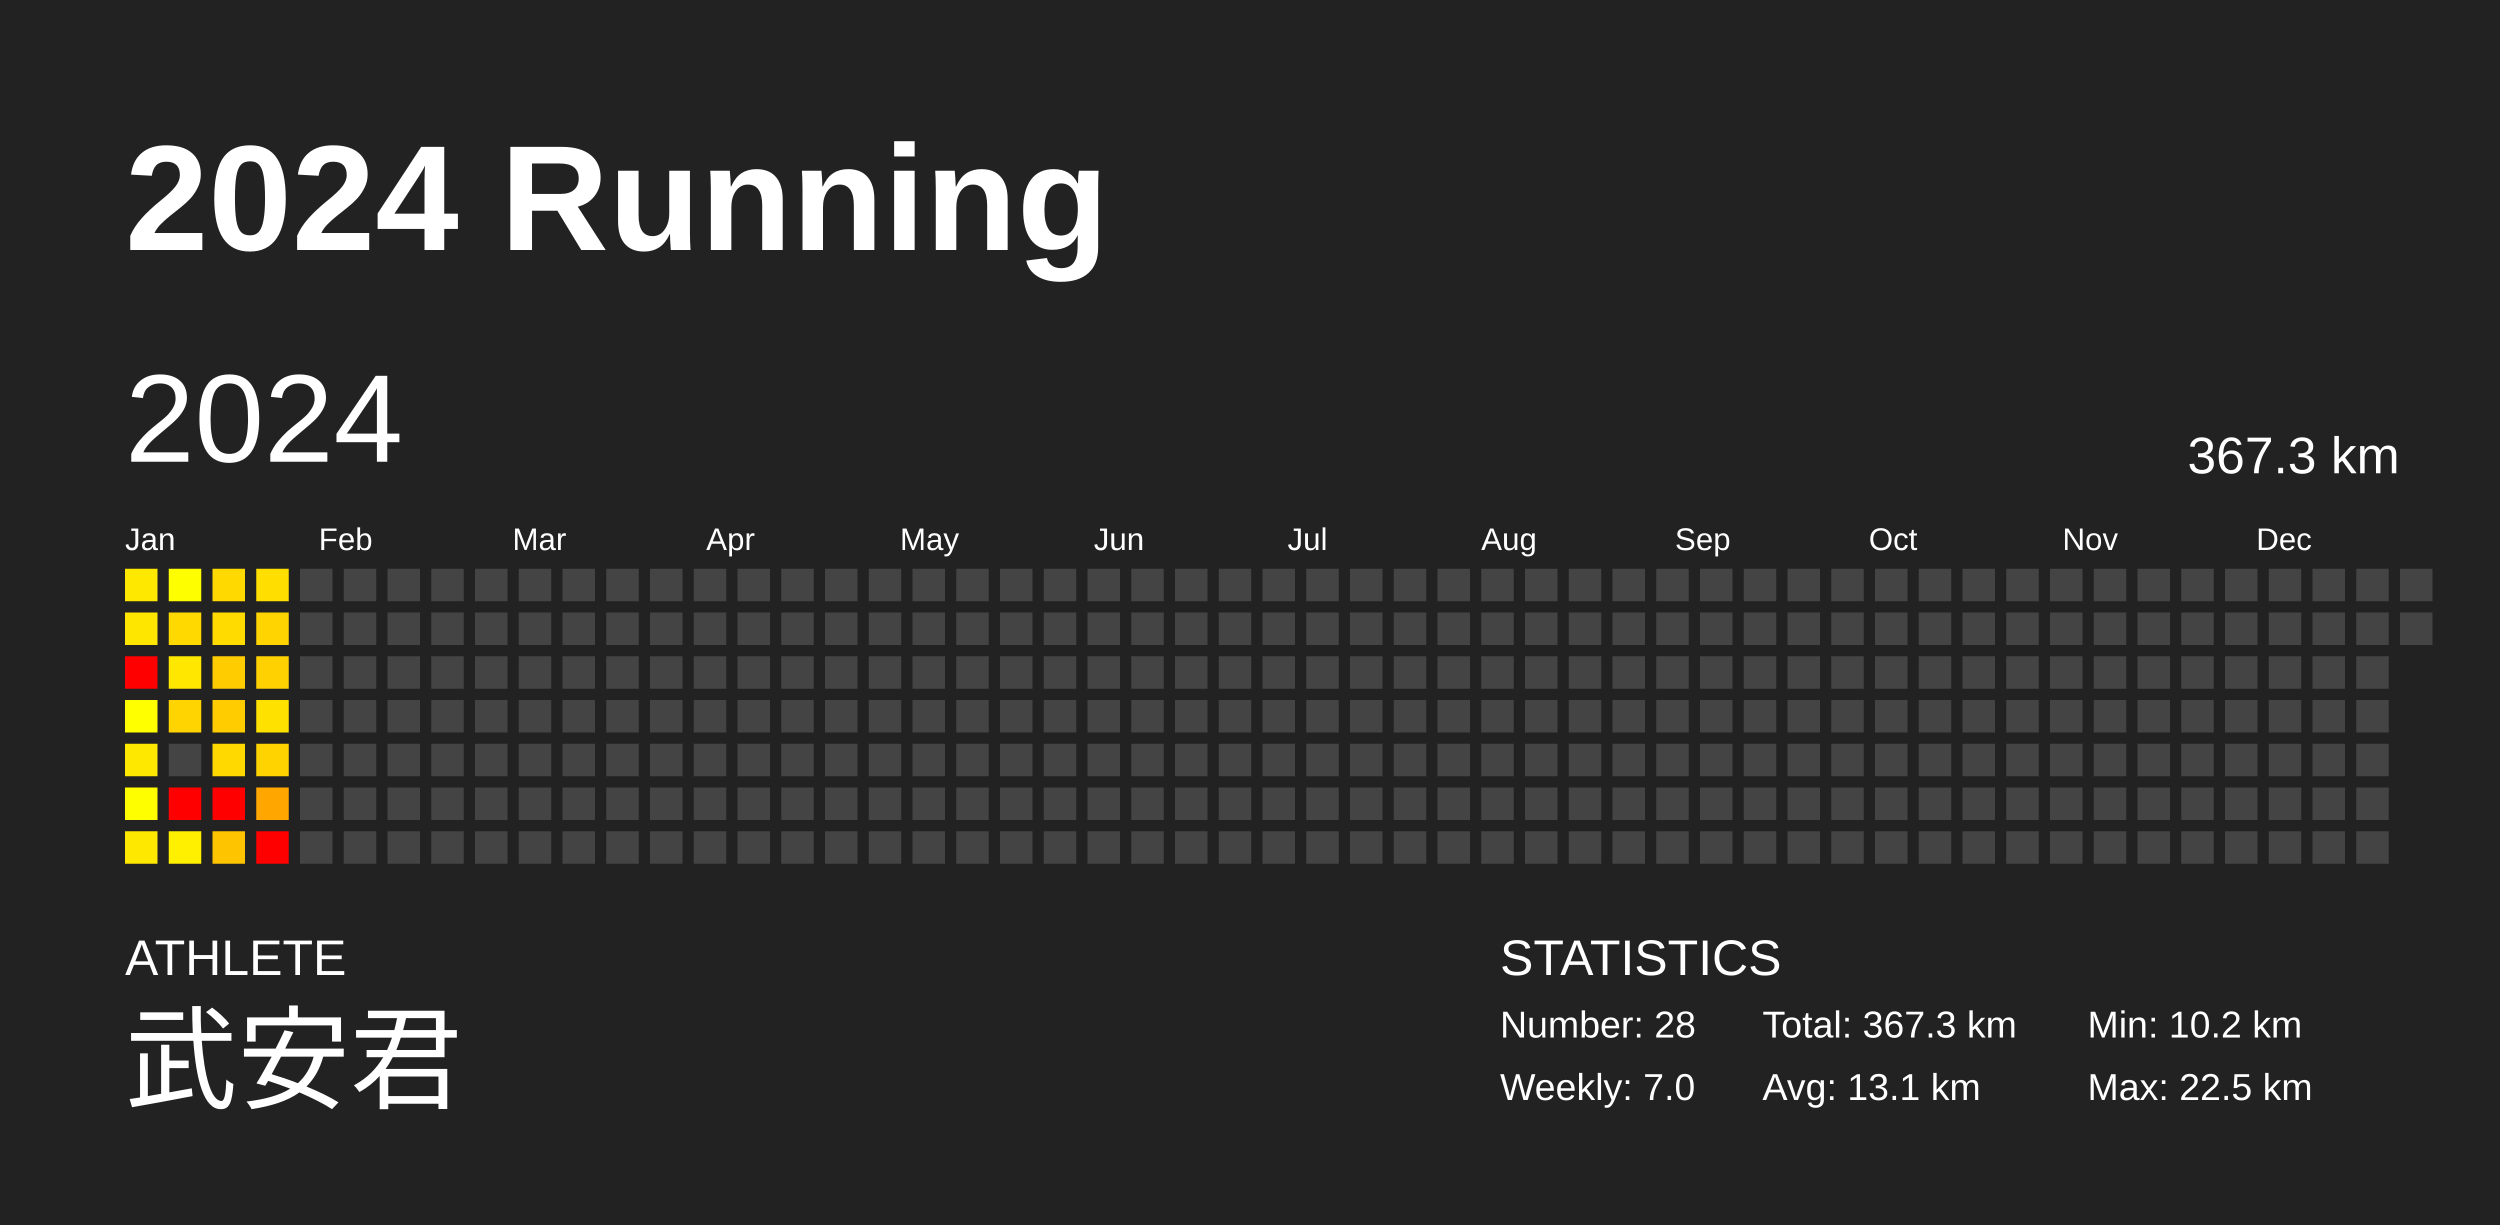
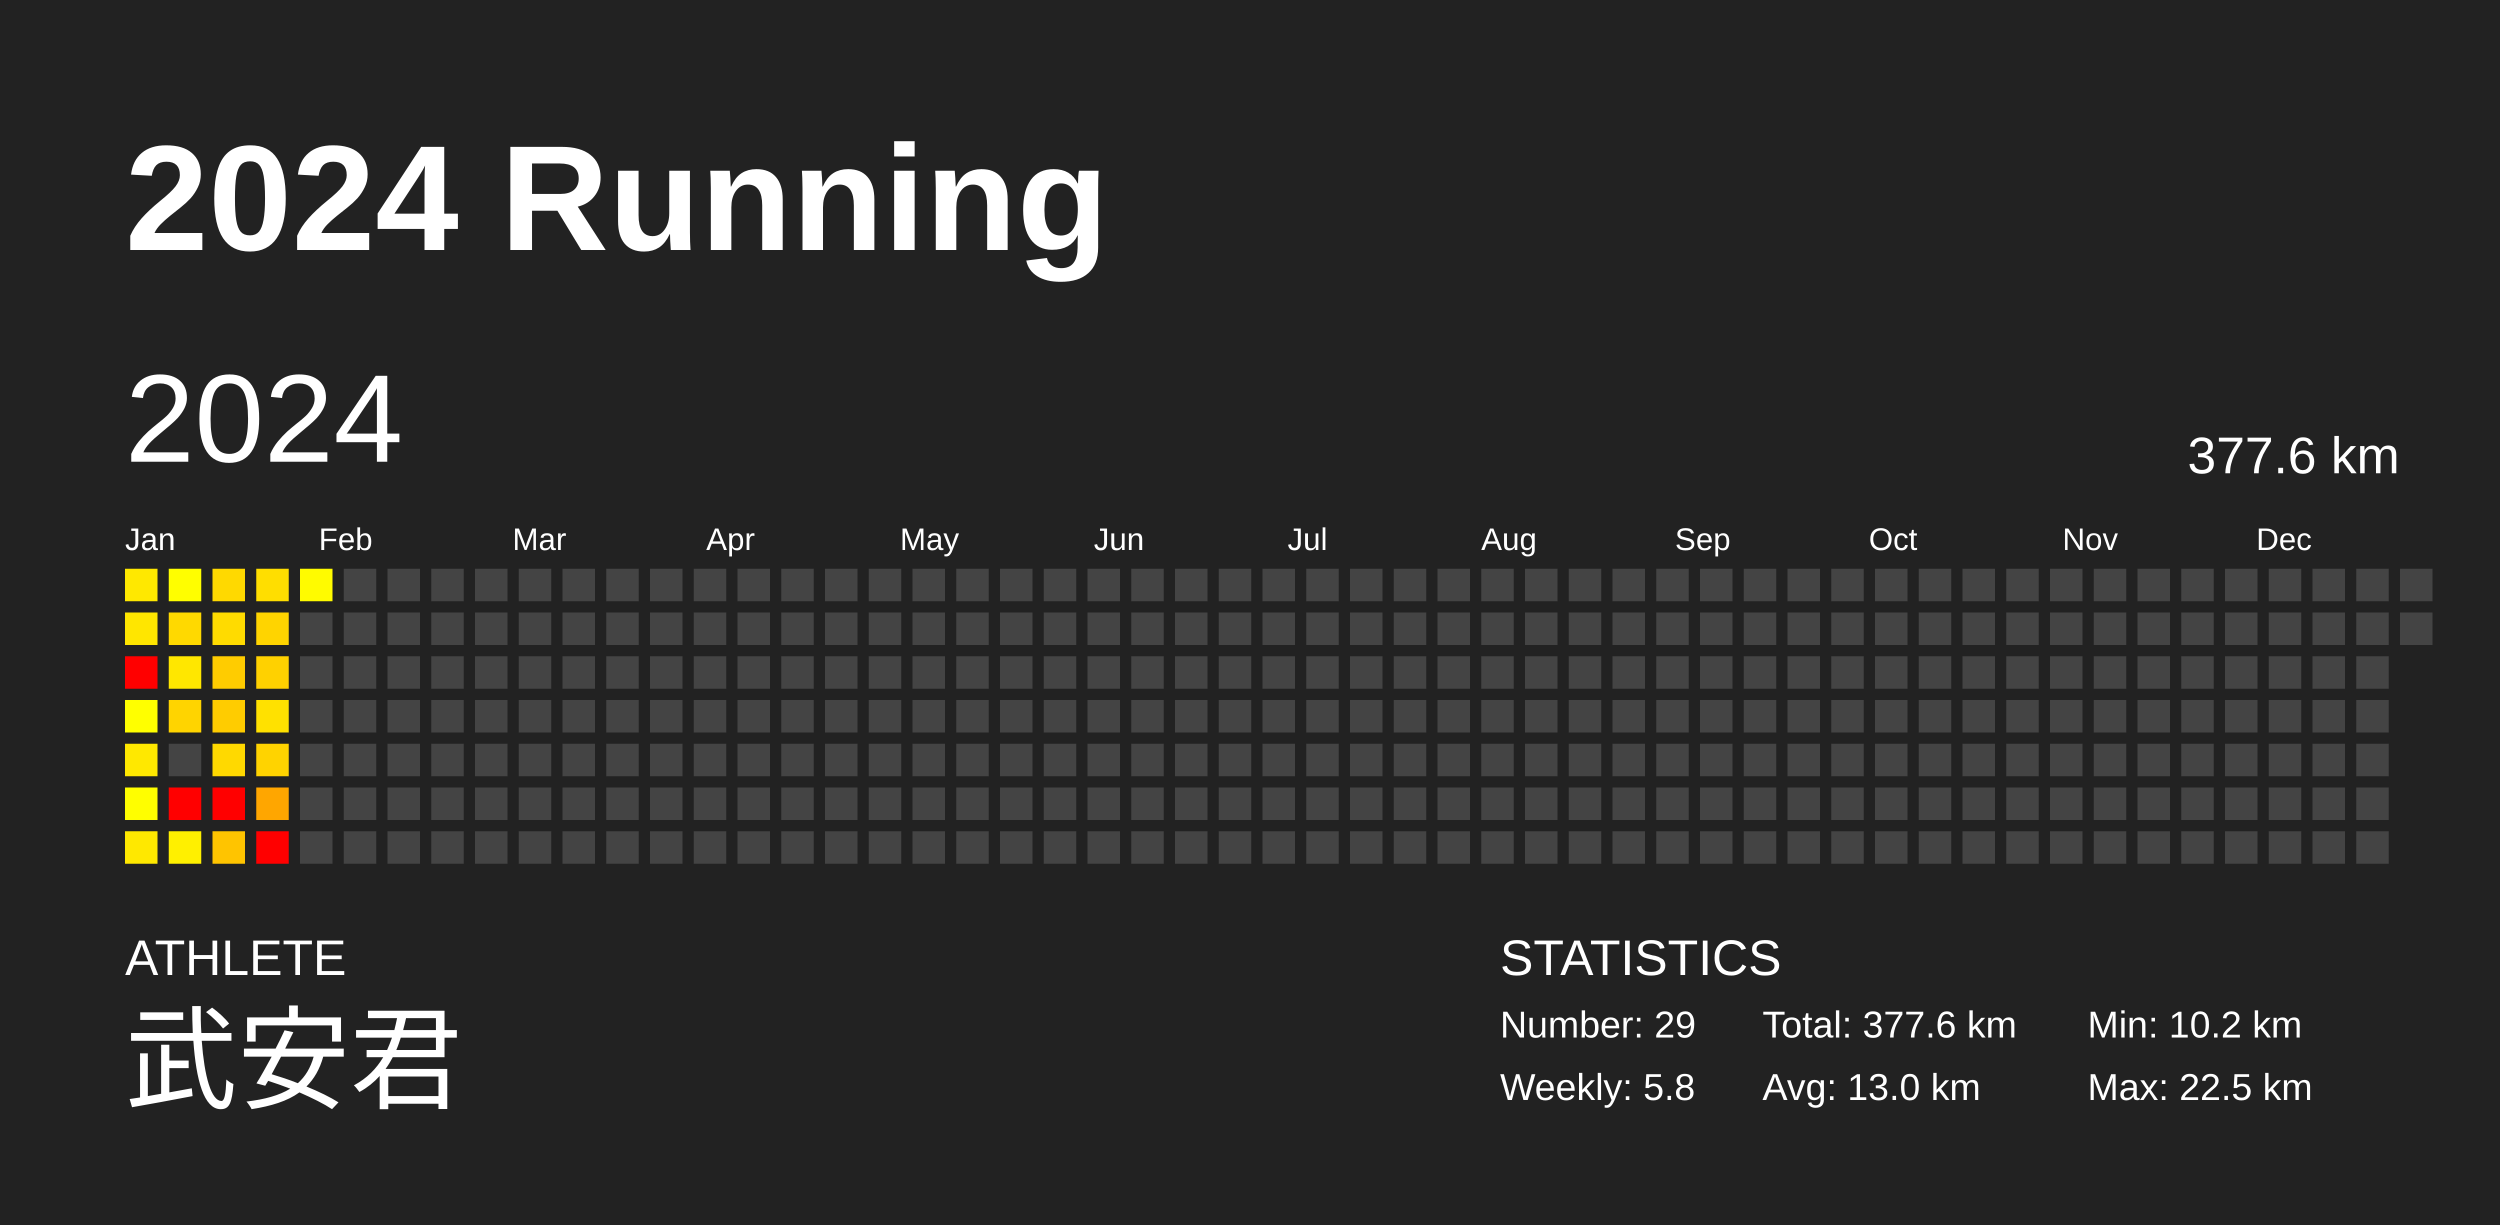
<svg xmlns="http://www.w3.org/2000/svg" baseProfile="full" height="98mm" version="1.1" viewBox="0,0,200,98" width="200mm">
  <defs />
  <rect fill="#222222" height="98" width="200" x="0" y="0" />
  <text fill="#FFFFFF" style="font-size:12px; font-family:Arial; font-weight:bold;" x="10" y="20">2024 Running</text>
  <text fill="#FFFFFF" style="font-size:4px; font-family:Arial" x="10" y="78">ATHLETE</text>
  <text fill="#FFFFFF" style="font-size:9px; font-family:Arial" x="10" y="88">武安君</text>
  <text fill="#FFFFFF" style="font-size:4px; font-family:Arial" x="120" y="78">STATISTICS</text>
-   <text fill="#FFFFFF" style="font-size:3px; font-family:Arial" x="120" y="83">Number: 28</text>
-   <text fill="#FFFFFF" style="font-size:3px; font-family:Arial" x="120" y="88">Weekly: 7.0</text>
-   <text fill="#FFFFFF" style="font-size:3px; font-family:Arial" x="141" y="83">Total: 367.3 km</text>
-   <text fill="#FFFFFF" style="font-size:3px; font-family:Arial" x="141" y="88">Avg: 13.1 km</text>
+   <text fill="#FFFFFF" style="font-size:3px; font-family:Arial" x="120" y="83">Number: 29</text>
+   <text fill="#FFFFFF" style="font-size:3px; font-family:Arial" x="120" y="88">Weekly: 5.8</text>
+   <text fill="#FFFFFF" style="font-size:3px; font-family:Arial" x="141" y="83">Total: 377.6 km</text>
+   <text fill="#FFFFFF" style="font-size:3px; font-family:Arial" x="141" y="88">Avg: 13.0 km</text>
  <text fill="#FFFFFF" style="font-size:3px; font-family:Arial" x="167" y="83">Min: 10.2 km</text>
  <text fill="#FFFFFF" style="font-size:3px; font-family:Arial" x="167" y="88">Max: 22.5 km</text>
  <text dominant-baseline="hanging" fill="#FFFFFF" style="font-size:10.0px; font-family:Arial;" x="10" y="30">2024</text>
-   <text dominant-baseline="hanging" fill="#FFFFFF" style="font-size:4.125px; font-family:Arial;" x="175" y="35">367.3 km</text>
+   <text dominant-baseline="hanging" fill="#FFFFFF" style="font-size:4.125px; font-family:Arial;" x="175" y="35">377.6 km</text>
  <text fill="#FFFFFF" style="font-size:2.5px; font-family:Arial" x="10.0" y="44">Jan</text>
  <text fill="#FFFFFF" style="font-size:2.5px; font-family:Arial" x="25.5" y="44">Feb</text>
  <text fill="#FFFFFF" style="font-size:2.5px; font-family:Arial" x="41.0" y="44">Mar</text>
  <text fill="#FFFFFF" style="font-size:2.5px; font-family:Arial" x="56.5" y="44">Apr</text>
  <text fill="#FFFFFF" style="font-size:2.5px; font-family:Arial" x="72.0" y="44">May</text>
  <text fill="#FFFFFF" style="font-size:2.5px; font-family:Arial" x="87.5" y="44">Jun</text>
  <text fill="#FFFFFF" style="font-size:2.5px; font-family:Arial" x="103.0" y="44">Jul</text>
  <text fill="#FFFFFF" style="font-size:2.5px; font-family:Arial" x="118.5" y="44">Aug</text>
  <text fill="#FFFFFF" style="font-size:2.5px; font-family:Arial" x="134.0" y="44">Sep</text>
  <text fill="#FFFFFF" style="font-size:2.5px; font-family:Arial" x="149.5" y="44">Oct</text>
  <text fill="#FFFFFF" style="font-size:2.5px; font-family:Arial" x="165.0" y="44">Nov</text>
  <text fill="#FFFFFF" style="font-size:2.5px; font-family:Arial" x="180.5" y="44">Dec</text>
  <rect fill="#ffe800" height="2.6" width="2.6" x="10.0" y="45.5" />
  <rect fill="#ffe600" height="2.6" width="2.6" x="10.0" y="49.0" />
  <rect fill="red" height="2.6" width="2.6" x="10.0" y="52.5" />
  <rect fill="#ffff00" height="2.6" width="2.6" x="10.0" y="56.0" />
  <rect fill="#ffe800" height="2.6" width="2.6" x="10.0" y="59.5" />
  <rect fill="#fffe00" height="2.6" width="2.6" x="10.0" y="63.0" />
  <rect fill="#ffe800" height="2.6" width="2.6" x="10.0" y="66.5" />
  <rect fill="#fffe00" height="2.6" width="2.6" x="13.5" y="45.5" />
  <rect fill="#ffd900" height="2.6" width="2.6" x="13.5" y="49.0" />
  <rect fill="#ffe700" height="2.6" width="2.6" x="13.5" y="52.5" />
  <rect fill="#ffd400" height="2.6" width="2.6" x="13.5" y="56.0" />
  <rect fill="#444444" height="2.6" width="2.6" x="13.5" y="59.5" />
  <rect fill="red" height="2.6" width="2.6" x="13.5" y="63.0" />
  <rect fill="#fff000" height="2.6" width="2.6" x="13.5" y="66.5" />
  <rect fill="#ffd900" height="2.6" width="2.6" x="17.0" y="45.5" />
  <rect fill="#ffdb00" height="2.6" width="2.6" x="17.0" y="49.0" />
  <rect fill="#ffcc00" height="2.6" width="2.6" x="17.0" y="52.5" />
  <rect fill="#ffcc00" height="2.6" width="2.6" x="17.0" y="56.0" />
  <rect fill="#ffd900" height="2.6" width="2.6" x="17.0" y="59.5" />
  <rect fill="red" height="2.6" width="2.6" x="17.0" y="63.0" />
  <rect fill="#ffc400" height="2.6" width="2.6" x="17.0" y="66.5" />
  <rect fill="#ffde00" height="2.6" width="2.6" x="20.5" y="45.5" />
  <rect fill="#ffd400" height="2.6" width="2.6" x="20.5" y="49.0" />
  <rect fill="#ffd100" height="2.6" width="2.6" x="20.5" y="52.5" />
  <rect fill="#ffe100" height="2.6" width="2.6" x="20.5" y="56.0" />
  <rect fill="#ffd300" height="2.6" width="2.6" x="20.5" y="59.5" />
  <rect fill="#ffa600" height="2.6" width="2.6" x="20.5" y="63.0" />
  <rect fill="red" height="2.6" width="2.6" x="20.5" y="66.5" />
-   <rect fill="#444444" height="2.6" width="2.6" x="24.0" y="45.5" />
+   <rect fill="#fffb00" height="2.6" width="2.6" x="24.0" y="45.5" />
  <rect fill="#444444" height="2.6" width="2.6" x="24.0" y="49.0" />
  <rect fill="#444444" height="2.6" width="2.6" x="24.0" y="52.5" />
  <rect fill="#444444" height="2.6" width="2.6" x="24.0" y="56.0" />
  <rect fill="#444444" height="2.6" width="2.6" x="24.0" y="59.5" />
  <rect fill="#444444" height="2.6" width="2.6" x="24.0" y="63.0" />
  <rect fill="#444444" height="2.6" width="2.6" x="24.0" y="66.5" />
  <rect fill="#444444" height="2.6" width="2.6" x="27.5" y="45.5" />
  <rect fill="#444444" height="2.6" width="2.6" x="27.5" y="49.0" />
  <rect fill="#444444" height="2.6" width="2.6" x="27.5" y="52.5" />
  <rect fill="#444444" height="2.6" width="2.6" x="27.5" y="56.0" />
  <rect fill="#444444" height="2.6" width="2.6" x="27.5" y="59.5" />
  <rect fill="#444444" height="2.6" width="2.6" x="27.5" y="63.0" />
  <rect fill="#444444" height="2.6" width="2.6" x="27.5" y="66.5" />
  <rect fill="#444444" height="2.6" width="2.6" x="31.0" y="45.5" />
  <rect fill="#444444" height="2.6" width="2.6" x="31.0" y="49.0" />
  <rect fill="#444444" height="2.6" width="2.6" x="31.0" y="52.5" />
  <rect fill="#444444" height="2.6" width="2.6" x="31.0" y="56.0" />
  <rect fill="#444444" height="2.6" width="2.6" x="31.0" y="59.5" />
  <rect fill="#444444" height="2.6" width="2.6" x="31.0" y="63.0" />
  <rect fill="#444444" height="2.6" width="2.6" x="31.0" y="66.5" />
  <rect fill="#444444" height="2.6" width="2.6" x="34.5" y="45.5" />
  <rect fill="#444444" height="2.6" width="2.6" x="34.5" y="49.0" />
  <rect fill="#444444" height="2.6" width="2.6" x="34.5" y="52.5" />
  <rect fill="#444444" height="2.6" width="2.6" x="34.5" y="56.0" />
  <rect fill="#444444" height="2.6" width="2.6" x="34.5" y="59.5" />
  <rect fill="#444444" height="2.6" width="2.6" x="34.5" y="63.0" />
  <rect fill="#444444" height="2.6" width="2.6" x="34.5" y="66.5" />
  <rect fill="#444444" height="2.6" width="2.6" x="38.0" y="45.5" />
  <rect fill="#444444" height="2.6" width="2.6" x="38.0" y="49.0" />
  <rect fill="#444444" height="2.6" width="2.6" x="38.0" y="52.5" />
  <rect fill="#444444" height="2.6" width="2.6" x="38.0" y="56.0" />
  <rect fill="#444444" height="2.6" width="2.6" x="38.0" y="59.5" />
  <rect fill="#444444" height="2.6" width="2.6" x="38.0" y="63.0" />
  <rect fill="#444444" height="2.6" width="2.6" x="38.0" y="66.5" />
  <rect fill="#444444" height="2.6" width="2.6" x="41.5" y="45.5" />
  <rect fill="#444444" height="2.6" width="2.6" x="41.5" y="49.0" />
  <rect fill="#444444" height="2.6" width="2.6" x="41.5" y="52.5" />
  <rect fill="#444444" height="2.6" width="2.6" x="41.5" y="56.0" />
  <rect fill="#444444" height="2.6" width="2.6" x="41.5" y="59.5" />
  <rect fill="#444444" height="2.6" width="2.6" x="41.5" y="63.0" />
  <rect fill="#444444" height="2.6" width="2.6" x="41.5" y="66.5" />
  <rect fill="#444444" height="2.6" width="2.6" x="45.0" y="45.5" />
  <rect fill="#444444" height="2.6" width="2.6" x="45.0" y="49.0" />
  <rect fill="#444444" height="2.6" width="2.6" x="45.0" y="52.5" />
  <rect fill="#444444" height="2.6" width="2.6" x="45.0" y="56.0" />
  <rect fill="#444444" height="2.6" width="2.6" x="45.0" y="59.5" />
  <rect fill="#444444" height="2.6" width="2.6" x="45.0" y="63.0" />
  <rect fill="#444444" height="2.6" width="2.6" x="45.0" y="66.5" />
  <rect fill="#444444" height="2.6" width="2.6" x="48.5" y="45.5" />
  <rect fill="#444444" height="2.6" width="2.6" x="48.5" y="49.0" />
  <rect fill="#444444" height="2.6" width="2.6" x="48.5" y="52.5" />
  <rect fill="#444444" height="2.6" width="2.6" x="48.5" y="56.0" />
  <rect fill="#444444" height="2.6" width="2.6" x="48.5" y="59.5" />
  <rect fill="#444444" height="2.6" width="2.6" x="48.5" y="63.0" />
  <rect fill="#444444" height="2.6" width="2.6" x="48.5" y="66.5" />
  <rect fill="#444444" height="2.6" width="2.6" x="52.0" y="45.5" />
  <rect fill="#444444" height="2.6" width="2.6" x="52.0" y="49.0" />
  <rect fill="#444444" height="2.6" width="2.6" x="52.0" y="52.5" />
  <rect fill="#444444" height="2.6" width="2.6" x="52.0" y="56.0" />
  <rect fill="#444444" height="2.6" width="2.6" x="52.0" y="59.5" />
  <rect fill="#444444" height="2.6" width="2.6" x="52.0" y="63.0" />
  <rect fill="#444444" height="2.6" width="2.6" x="52.0" y="66.5" />
  <rect fill="#444444" height="2.6" width="2.6" x="55.5" y="45.5" />
  <rect fill="#444444" height="2.6" width="2.6" x="55.5" y="49.0" />
  <rect fill="#444444" height="2.6" width="2.6" x="55.5" y="52.5" />
  <rect fill="#444444" height="2.6" width="2.6" x="55.5" y="56.0" />
  <rect fill="#444444" height="2.6" width="2.6" x="55.5" y="59.5" />
  <rect fill="#444444" height="2.6" width="2.6" x="55.5" y="63.0" />
  <rect fill="#444444" height="2.6" width="2.6" x="55.5" y="66.5" />
  <rect fill="#444444" height="2.6" width="2.6" x="59.0" y="45.5" />
  <rect fill="#444444" height="2.6" width="2.6" x="59.0" y="49.0" />
  <rect fill="#444444" height="2.6" width="2.6" x="59.0" y="52.5" />
  <rect fill="#444444" height="2.6" width="2.6" x="59.0" y="56.0" />
  <rect fill="#444444" height="2.6" width="2.6" x="59.0" y="59.5" />
  <rect fill="#444444" height="2.6" width="2.6" x="59.0" y="63.0" />
  <rect fill="#444444" height="2.6" width="2.6" x="59.0" y="66.5" />
  <rect fill="#444444" height="2.6" width="2.6" x="62.5" y="45.5" />
  <rect fill="#444444" height="2.6" width="2.6" x="62.5" y="49.0" />
  <rect fill="#444444" height="2.6" width="2.6" x="62.5" y="52.5" />
  <rect fill="#444444" height="2.6" width="2.6" x="62.5" y="56.0" />
  <rect fill="#444444" height="2.6" width="2.6" x="62.5" y="59.5" />
  <rect fill="#444444" height="2.6" width="2.6" x="62.5" y="63.0" />
  <rect fill="#444444" height="2.6" width="2.6" x="62.5" y="66.5" />
  <rect fill="#444444" height="2.6" width="2.6" x="66.0" y="45.5" />
  <rect fill="#444444" height="2.6" width="2.6" x="66.0" y="49.0" />
  <rect fill="#444444" height="2.6" width="2.6" x="66.0" y="52.5" />
  <rect fill="#444444" height="2.6" width="2.6" x="66.0" y="56.0" />
  <rect fill="#444444" height="2.6" width="2.6" x="66.0" y="59.5" />
  <rect fill="#444444" height="2.6" width="2.6" x="66.0" y="63.0" />
  <rect fill="#444444" height="2.6" width="2.6" x="66.0" y="66.5" />
  <rect fill="#444444" height="2.6" width="2.6" x="69.5" y="45.5" />
  <rect fill="#444444" height="2.6" width="2.6" x="69.5" y="49.0" />
  <rect fill="#444444" height="2.6" width="2.6" x="69.5" y="52.5" />
  <rect fill="#444444" height="2.6" width="2.6" x="69.5" y="56.0" />
  <rect fill="#444444" height="2.6" width="2.6" x="69.5" y="59.5" />
  <rect fill="#444444" height="2.6" width="2.6" x="69.5" y="63.0" />
  <rect fill="#444444" height="2.6" width="2.6" x="69.5" y="66.5" />
  <rect fill="#444444" height="2.6" width="2.6" x="73.0" y="45.5" />
  <rect fill="#444444" height="2.6" width="2.6" x="73.0" y="49.0" />
  <rect fill="#444444" height="2.6" width="2.6" x="73.0" y="52.5" />
  <rect fill="#444444" height="2.6" width="2.6" x="73.0" y="56.0" />
  <rect fill="#444444" height="2.6" width="2.6" x="73.0" y="59.5" />
  <rect fill="#444444" height="2.6" width="2.6" x="73.0" y="63.0" />
  <rect fill="#444444" height="2.6" width="2.6" x="73.0" y="66.5" />
  <rect fill="#444444" height="2.6" width="2.6" x="76.5" y="45.5" />
  <rect fill="#444444" height="2.6" width="2.6" x="76.5" y="49.0" />
  <rect fill="#444444" height="2.6" width="2.6" x="76.5" y="52.5" />
  <rect fill="#444444" height="2.6" width="2.6" x="76.5" y="56.0" />
  <rect fill="#444444" height="2.6" width="2.6" x="76.5" y="59.5" />
  <rect fill="#444444" height="2.6" width="2.6" x="76.5" y="63.0" />
  <rect fill="#444444" height="2.6" width="2.6" x="76.5" y="66.5" />
  <rect fill="#444444" height="2.6" width="2.6" x="80.0" y="45.5" />
  <rect fill="#444444" height="2.6" width="2.6" x="80.0" y="49.0" />
  <rect fill="#444444" height="2.6" width="2.6" x="80.0" y="52.5" />
  <rect fill="#444444" height="2.6" width="2.6" x="80.0" y="56.0" />
  <rect fill="#444444" height="2.6" width="2.6" x="80.0" y="59.5" />
  <rect fill="#444444" height="2.6" width="2.6" x="80.0" y="63.0" />
  <rect fill="#444444" height="2.6" width="2.6" x="80.0" y="66.5" />
  <rect fill="#444444" height="2.6" width="2.6" x="83.5" y="45.5" />
  <rect fill="#444444" height="2.6" width="2.6" x="83.5" y="49.0" />
  <rect fill="#444444" height="2.6" width="2.6" x="83.5" y="52.5" />
  <rect fill="#444444" height="2.6" width="2.6" x="83.5" y="56.0" />
  <rect fill="#444444" height="2.6" width="2.6" x="83.5" y="59.5" />
  <rect fill="#444444" height="2.6" width="2.6" x="83.5" y="63.0" />
  <rect fill="#444444" height="2.6" width="2.6" x="83.5" y="66.5" />
  <rect fill="#444444" height="2.6" width="2.6" x="87.0" y="45.5" />
  <rect fill="#444444" height="2.6" width="2.6" x="87.0" y="49.0" />
  <rect fill="#444444" height="2.6" width="2.6" x="87.0" y="52.5" />
  <rect fill="#444444" height="2.6" width="2.6" x="87.0" y="56.0" />
  <rect fill="#444444" height="2.6" width="2.6" x="87.0" y="59.5" />
  <rect fill="#444444" height="2.6" width="2.6" x="87.0" y="63.0" />
  <rect fill="#444444" height="2.6" width="2.6" x="87.0" y="66.5" />
  <rect fill="#444444" height="2.6" width="2.6" x="90.5" y="45.5" />
  <rect fill="#444444" height="2.6" width="2.6" x="90.5" y="49.0" />
  <rect fill="#444444" height="2.6" width="2.6" x="90.5" y="52.5" />
  <rect fill="#444444" height="2.6" width="2.6" x="90.5" y="56.0" />
  <rect fill="#444444" height="2.6" width="2.6" x="90.5" y="59.5" />
  <rect fill="#444444" height="2.6" width="2.6" x="90.5" y="63.0" />
  <rect fill="#444444" height="2.6" width="2.6" x="90.5" y="66.5" />
  <rect fill="#444444" height="2.6" width="2.6" x="94.0" y="45.5" />
  <rect fill="#444444" height="2.6" width="2.6" x="94.0" y="49.0" />
  <rect fill="#444444" height="2.6" width="2.6" x="94.0" y="52.5" />
  <rect fill="#444444" height="2.6" width="2.6" x="94.0" y="56.0" />
  <rect fill="#444444" height="2.6" width="2.6" x="94.0" y="59.5" />
  <rect fill="#444444" height="2.6" width="2.6" x="94.0" y="63.0" />
  <rect fill="#444444" height="2.6" width="2.6" x="94.0" y="66.5" />
  <rect fill="#444444" height="2.6" width="2.6" x="97.5" y="45.5" />
  <rect fill="#444444" height="2.6" width="2.6" x="97.5" y="49.0" />
  <rect fill="#444444" height="2.6" width="2.6" x="97.5" y="52.5" />
  <rect fill="#444444" height="2.6" width="2.6" x="97.5" y="56.0" />
  <rect fill="#444444" height="2.6" width="2.6" x="97.5" y="59.5" />
  <rect fill="#444444" height="2.6" width="2.6" x="97.5" y="63.0" />
  <rect fill="#444444" height="2.6" width="2.6" x="97.5" y="66.5" />
  <rect fill="#444444" height="2.6" width="2.6" x="101.0" y="45.5" />
  <rect fill="#444444" height="2.6" width="2.6" x="101.0" y="49.0" />
  <rect fill="#444444" height="2.6" width="2.6" x="101.0" y="52.5" />
  <rect fill="#444444" height="2.6" width="2.6" x="101.0" y="56.0" />
  <rect fill="#444444" height="2.6" width="2.6" x="101.0" y="59.5" />
  <rect fill="#444444" height="2.6" width="2.6" x="101.0" y="63.0" />
  <rect fill="#444444" height="2.6" width="2.6" x="101.0" y="66.5" />
  <rect fill="#444444" height="2.6" width="2.6" x="104.5" y="45.5" />
  <rect fill="#444444" height="2.6" width="2.6" x="104.5" y="49.0" />
  <rect fill="#444444" height="2.6" width="2.6" x="104.5" y="52.5" />
  <rect fill="#444444" height="2.6" width="2.6" x="104.5" y="56.0" />
  <rect fill="#444444" height="2.6" width="2.6" x="104.5" y="59.5" />
  <rect fill="#444444" height="2.6" width="2.6" x="104.5" y="63.0" />
  <rect fill="#444444" height="2.6" width="2.6" x="104.5" y="66.5" />
  <rect fill="#444444" height="2.6" width="2.6" x="108.0" y="45.5" />
  <rect fill="#444444" height="2.6" width="2.6" x="108.0" y="49.0" />
  <rect fill="#444444" height="2.6" width="2.6" x="108.0" y="52.5" />
  <rect fill="#444444" height="2.6" width="2.6" x="108.0" y="56.0" />
  <rect fill="#444444" height="2.6" width="2.6" x="108.0" y="59.5" />
  <rect fill="#444444" height="2.6" width="2.6" x="108.0" y="63.0" />
  <rect fill="#444444" height="2.6" width="2.6" x="108.0" y="66.5" />
  <rect fill="#444444" height="2.6" width="2.6" x="111.5" y="45.5" />
  <rect fill="#444444" height="2.6" width="2.6" x="111.5" y="49.0" />
  <rect fill="#444444" height="2.6" width="2.6" x="111.5" y="52.5" />
  <rect fill="#444444" height="2.6" width="2.6" x="111.5" y="56.0" />
  <rect fill="#444444" height="2.6" width="2.6" x="111.5" y="59.5" />
  <rect fill="#444444" height="2.6" width="2.6" x="111.5" y="63.0" />
  <rect fill="#444444" height="2.6" width="2.6" x="111.5" y="66.5" />
  <rect fill="#444444" height="2.6" width="2.6" x="115.0" y="45.5" />
  <rect fill="#444444" height="2.6" width="2.6" x="115.0" y="49.0" />
  <rect fill="#444444" height="2.6" width="2.6" x="115.0" y="52.5" />
  <rect fill="#444444" height="2.6" width="2.6" x="115.0" y="56.0" />
  <rect fill="#444444" height="2.6" width="2.6" x="115.0" y="59.5" />
  <rect fill="#444444" height="2.6" width="2.6" x="115.0" y="63.0" />
  <rect fill="#444444" height="2.6" width="2.6" x="115.0" y="66.5" />
  <rect fill="#444444" height="2.6" width="2.6" x="118.5" y="45.5" />
  <rect fill="#444444" height="2.6" width="2.6" x="118.5" y="49.0" />
  <rect fill="#444444" height="2.6" width="2.6" x="118.5" y="52.5" />
  <rect fill="#444444" height="2.6" width="2.6" x="118.5" y="56.0" />
  <rect fill="#444444" height="2.6" width="2.6" x="118.5" y="59.5" />
  <rect fill="#444444" height="2.6" width="2.6" x="118.5" y="63.0" />
  <rect fill="#444444" height="2.6" width="2.6" x="118.5" y="66.5" />
  <rect fill="#444444" height="2.6" width="2.6" x="122.0" y="45.5" />
  <rect fill="#444444" height="2.6" width="2.6" x="122.0" y="49.0" />
  <rect fill="#444444" height="2.6" width="2.6" x="122.0" y="52.5" />
  <rect fill="#444444" height="2.6" width="2.6" x="122.0" y="56.0" />
  <rect fill="#444444" height="2.6" width="2.6" x="122.0" y="59.5" />
  <rect fill="#444444" height="2.6" width="2.6" x="122.0" y="63.0" />
  <rect fill="#444444" height="2.6" width="2.6" x="122.0" y="66.5" />
  <rect fill="#444444" height="2.6" width="2.6" x="125.5" y="45.5" />
  <rect fill="#444444" height="2.6" width="2.6" x="125.5" y="49.0" />
  <rect fill="#444444" height="2.6" width="2.6" x="125.5" y="52.5" />
  <rect fill="#444444" height="2.6" width="2.6" x="125.5" y="56.0" />
  <rect fill="#444444" height="2.6" width="2.6" x="125.5" y="59.5" />
  <rect fill="#444444" height="2.6" width="2.6" x="125.5" y="63.0" />
  <rect fill="#444444" height="2.6" width="2.6" x="125.5" y="66.5" />
  <rect fill="#444444" height="2.6" width="2.6" x="129.0" y="45.5" />
  <rect fill="#444444" height="2.6" width="2.6" x="129.0" y="49.0" />
  <rect fill="#444444" height="2.6" width="2.6" x="129.0" y="52.5" />
  <rect fill="#444444" height="2.6" width="2.6" x="129.0" y="56.0" />
  <rect fill="#444444" height="2.6" width="2.6" x="129.0" y="59.5" />
  <rect fill="#444444" height="2.6" width="2.6" x="129.0" y="63.0" />
  <rect fill="#444444" height="2.6" width="2.6" x="129.0" y="66.5" />
  <rect fill="#444444" height="2.6" width="2.6" x="132.5" y="45.5" />
  <rect fill="#444444" height="2.6" width="2.6" x="132.5" y="49.0" />
  <rect fill="#444444" height="2.6" width="2.6" x="132.5" y="52.5" />
  <rect fill="#444444" height="2.6" width="2.6" x="132.5" y="56.0" />
  <rect fill="#444444" height="2.6" width="2.6" x="132.5" y="59.5" />
  <rect fill="#444444" height="2.6" width="2.6" x="132.5" y="63.0" />
  <rect fill="#444444" height="2.6" width="2.6" x="132.5" y="66.5" />
  <rect fill="#444444" height="2.6" width="2.6" x="136.0" y="45.5" />
  <rect fill="#444444" height="2.6" width="2.6" x="136.0" y="49.0" />
  <rect fill="#444444" height="2.6" width="2.6" x="136.0" y="52.5" />
  <rect fill="#444444" height="2.6" width="2.6" x="136.0" y="56.0" />
  <rect fill="#444444" height="2.6" width="2.6" x="136.0" y="59.5" />
  <rect fill="#444444" height="2.6" width="2.6" x="136.0" y="63.0" />
  <rect fill="#444444" height="2.6" width="2.6" x="136.0" y="66.5" />
  <rect fill="#444444" height="2.6" width="2.6" x="139.5" y="45.5" />
  <rect fill="#444444" height="2.6" width="2.6" x="139.5" y="49.0" />
  <rect fill="#444444" height="2.6" width="2.6" x="139.5" y="52.5" />
  <rect fill="#444444" height="2.6" width="2.6" x="139.5" y="56.0" />
  <rect fill="#444444" height="2.6" width="2.6" x="139.5" y="59.5" />
  <rect fill="#444444" height="2.6" width="2.6" x="139.5" y="63.0" />
  <rect fill="#444444" height="2.6" width="2.6" x="139.5" y="66.5" />
  <rect fill="#444444" height="2.6" width="2.6" x="143.0" y="45.5" />
  <rect fill="#444444" height="2.6" width="2.6" x="143.0" y="49.0" />
  <rect fill="#444444" height="2.6" width="2.6" x="143.0" y="52.5" />
  <rect fill="#444444" height="2.6" width="2.6" x="143.0" y="56.0" />
  <rect fill="#444444" height="2.6" width="2.6" x="143.0" y="59.5" />
  <rect fill="#444444" height="2.6" width="2.6" x="143.0" y="63.0" />
  <rect fill="#444444" height="2.6" width="2.6" x="143.0" y="66.5" />
  <rect fill="#444444" height="2.6" width="2.6" x="146.5" y="45.5" />
  <rect fill="#444444" height="2.6" width="2.6" x="146.5" y="49.0" />
  <rect fill="#444444" height="2.6" width="2.6" x="146.5" y="52.5" />
  <rect fill="#444444" height="2.6" width="2.6" x="146.5" y="56.0" />
  <rect fill="#444444" height="2.6" width="2.6" x="146.5" y="59.5" />
  <rect fill="#444444" height="2.6" width="2.6" x="146.5" y="63.0" />
  <rect fill="#444444" height="2.6" width="2.6" x="146.5" y="66.5" />
  <rect fill="#444444" height="2.6" width="2.6" x="150.0" y="45.5" />
  <rect fill="#444444" height="2.6" width="2.6" x="150.0" y="49.0" />
  <rect fill="#444444" height="2.6" width="2.6" x="150.0" y="52.5" />
  <rect fill="#444444" height="2.6" width="2.6" x="150.0" y="56.0" />
  <rect fill="#444444" height="2.6" width="2.6" x="150.0" y="59.5" />
  <rect fill="#444444" height="2.6" width="2.6" x="150.0" y="63.0" />
  <rect fill="#444444" height="2.6" width="2.6" x="150.0" y="66.5" />
  <rect fill="#444444" height="2.6" width="2.6" x="153.5" y="45.5" />
  <rect fill="#444444" height="2.6" width="2.6" x="153.5" y="49.0" />
  <rect fill="#444444" height="2.6" width="2.6" x="153.5" y="52.5" />
  <rect fill="#444444" height="2.6" width="2.6" x="153.5" y="56.0" />
  <rect fill="#444444" height="2.6" width="2.6" x="153.5" y="59.5" />
  <rect fill="#444444" height="2.6" width="2.6" x="153.5" y="63.0" />
  <rect fill="#444444" height="2.6" width="2.6" x="153.5" y="66.5" />
  <rect fill="#444444" height="2.6" width="2.6" x="157.0" y="45.5" />
  <rect fill="#444444" height="2.6" width="2.6" x="157.0" y="49.0" />
  <rect fill="#444444" height="2.6" width="2.6" x="157.0" y="52.5" />
  <rect fill="#444444" height="2.6" width="2.6" x="157.0" y="56.0" />
  <rect fill="#444444" height="2.6" width="2.6" x="157.0" y="59.5" />
  <rect fill="#444444" height="2.6" width="2.6" x="157.0" y="63.0" />
  <rect fill="#444444" height="2.6" width="2.6" x="157.0" y="66.5" />
  <rect fill="#444444" height="2.6" width="2.6" x="160.5" y="45.5" />
  <rect fill="#444444" height="2.6" width="2.6" x="160.5" y="49.0" />
  <rect fill="#444444" height="2.6" width="2.6" x="160.5" y="52.5" />
  <rect fill="#444444" height="2.6" width="2.6" x="160.5" y="56.0" />
  <rect fill="#444444" height="2.6" width="2.6" x="160.5" y="59.5" />
  <rect fill="#444444" height="2.6" width="2.6" x="160.5" y="63.0" />
  <rect fill="#444444" height="2.6" width="2.6" x="160.5" y="66.5" />
  <rect fill="#444444" height="2.6" width="2.6" x="164.0" y="45.5" />
  <rect fill="#444444" height="2.6" width="2.6" x="164.0" y="49.0" />
  <rect fill="#444444" height="2.6" width="2.6" x="164.0" y="52.5" />
  <rect fill="#444444" height="2.6" width="2.6" x="164.0" y="56.0" />
  <rect fill="#444444" height="2.6" width="2.6" x="164.0" y="59.5" />
  <rect fill="#444444" height="2.6" width="2.6" x="164.0" y="63.0" />
  <rect fill="#444444" height="2.6" width="2.6" x="164.0" y="66.5" />
  <rect fill="#444444" height="2.6" width="2.6" x="167.5" y="45.5" />
  <rect fill="#444444" height="2.6" width="2.6" x="167.5" y="49.0" />
  <rect fill="#444444" height="2.6" width="2.6" x="167.5" y="52.5" />
  <rect fill="#444444" height="2.6" width="2.6" x="167.5" y="56.0" />
  <rect fill="#444444" height="2.6" width="2.6" x="167.5" y="59.5" />
  <rect fill="#444444" height="2.6" width="2.6" x="167.5" y="63.0" />
  <rect fill="#444444" height="2.6" width="2.6" x="167.5" y="66.5" />
  <rect fill="#444444" height="2.6" width="2.6" x="171.0" y="45.5" />
  <rect fill="#444444" height="2.6" width="2.6" x="171.0" y="49.0" />
  <rect fill="#444444" height="2.6" width="2.6" x="171.0" y="52.5" />
  <rect fill="#444444" height="2.6" width="2.6" x="171.0" y="56.0" />
  <rect fill="#444444" height="2.6" width="2.6" x="171.0" y="59.5" />
  <rect fill="#444444" height="2.6" width="2.6" x="171.0" y="63.0" />
  <rect fill="#444444" height="2.6" width="2.6" x="171.0" y="66.5" />
  <rect fill="#444444" height="2.6" width="2.6" x="174.5" y="45.5" />
  <rect fill="#444444" height="2.6" width="2.6" x="174.5" y="49.0" />
  <rect fill="#444444" height="2.6" width="2.6" x="174.5" y="52.5" />
  <rect fill="#444444" height="2.6" width="2.6" x="174.5" y="56.0" />
  <rect fill="#444444" height="2.6" width="2.6" x="174.5" y="59.5" />
  <rect fill="#444444" height="2.6" width="2.6" x="174.5" y="63.0" />
  <rect fill="#444444" height="2.6" width="2.6" x="174.5" y="66.5" />
  <rect fill="#444444" height="2.6" width="2.6" x="178.0" y="45.5" />
  <rect fill="#444444" height="2.6" width="2.6" x="178.0" y="49.0" />
  <rect fill="#444444" height="2.6" width="2.6" x="178.0" y="52.5" />
  <rect fill="#444444" height="2.6" width="2.6" x="178.0" y="56.0" />
  <rect fill="#444444" height="2.6" width="2.6" x="178.0" y="59.5" />
  <rect fill="#444444" height="2.6" width="2.6" x="178.0" y="63.0" />
  <rect fill="#444444" height="2.6" width="2.6" x="178.0" y="66.5" />
  <rect fill="#444444" height="2.6" width="2.6" x="181.5" y="45.5" />
  <rect fill="#444444" height="2.6" width="2.6" x="181.5" y="49.0" />
  <rect fill="#444444" height="2.6" width="2.6" x="181.5" y="52.5" />
  <rect fill="#444444" height="2.6" width="2.6" x="181.5" y="56.0" />
  <rect fill="#444444" height="2.6" width="2.6" x="181.5" y="59.5" />
  <rect fill="#444444" height="2.6" width="2.6" x="181.5" y="63.0" />
  <rect fill="#444444" height="2.6" width="2.6" x="181.5" y="66.5" />
  <rect fill="#444444" height="2.6" width="2.6" x="185.0" y="45.5" />
  <rect fill="#444444" height="2.6" width="2.6" x="185.0" y="49.0" />
  <rect fill="#444444" height="2.6" width="2.6" x="185.0" y="52.5" />
  <rect fill="#444444" height="2.6" width="2.6" x="185.0" y="56.0" />
  <rect fill="#444444" height="2.6" width="2.6" x="185.0" y="59.5" />
  <rect fill="#444444" height="2.6" width="2.6" x="185.0" y="63.0" />
  <rect fill="#444444" height="2.6" width="2.6" x="185.0" y="66.5" />
  <rect fill="#444444" height="2.6" width="2.6" x="188.5" y="45.5" />
  <rect fill="#444444" height="2.6" width="2.6" x="188.5" y="49.0" />
  <rect fill="#444444" height="2.6" width="2.6" x="188.5" y="52.5" />
  <rect fill="#444444" height="2.6" width="2.6" x="188.5" y="56.0" />
  <rect fill="#444444" height="2.6" width="2.6" x="188.5" y="59.5" />
  <rect fill="#444444" height="2.6" width="2.6" x="188.5" y="63.0" />
  <rect fill="#444444" height="2.6" width="2.6" x="188.5" y="66.5" />
  <rect fill="#444444" height="2.6" width="2.6" x="192.0" y="45.5" />
  <rect fill="#444444" height="2.6" width="2.6" x="192.0" y="49.0" />
</svg>
